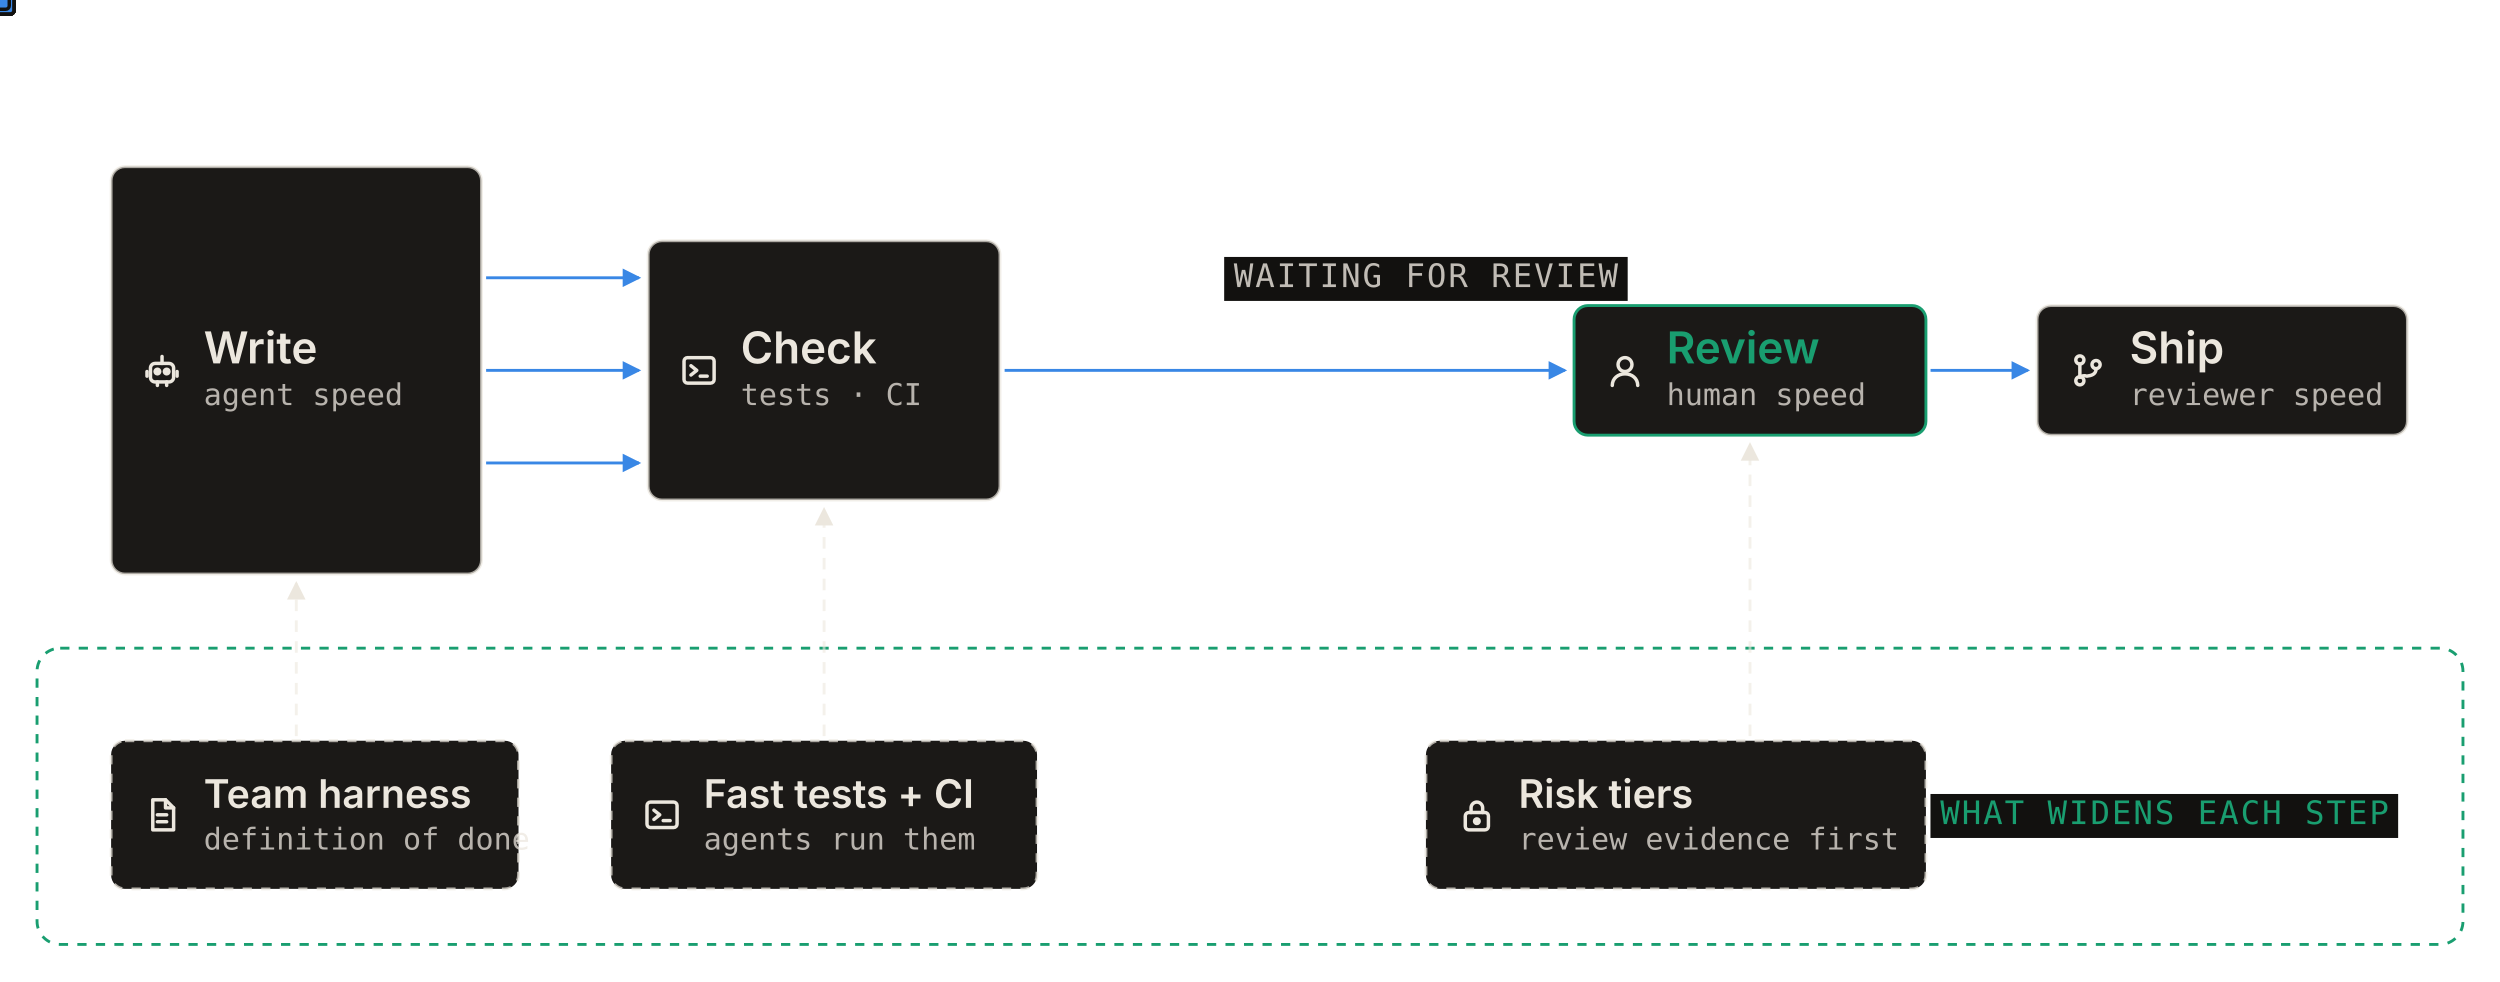
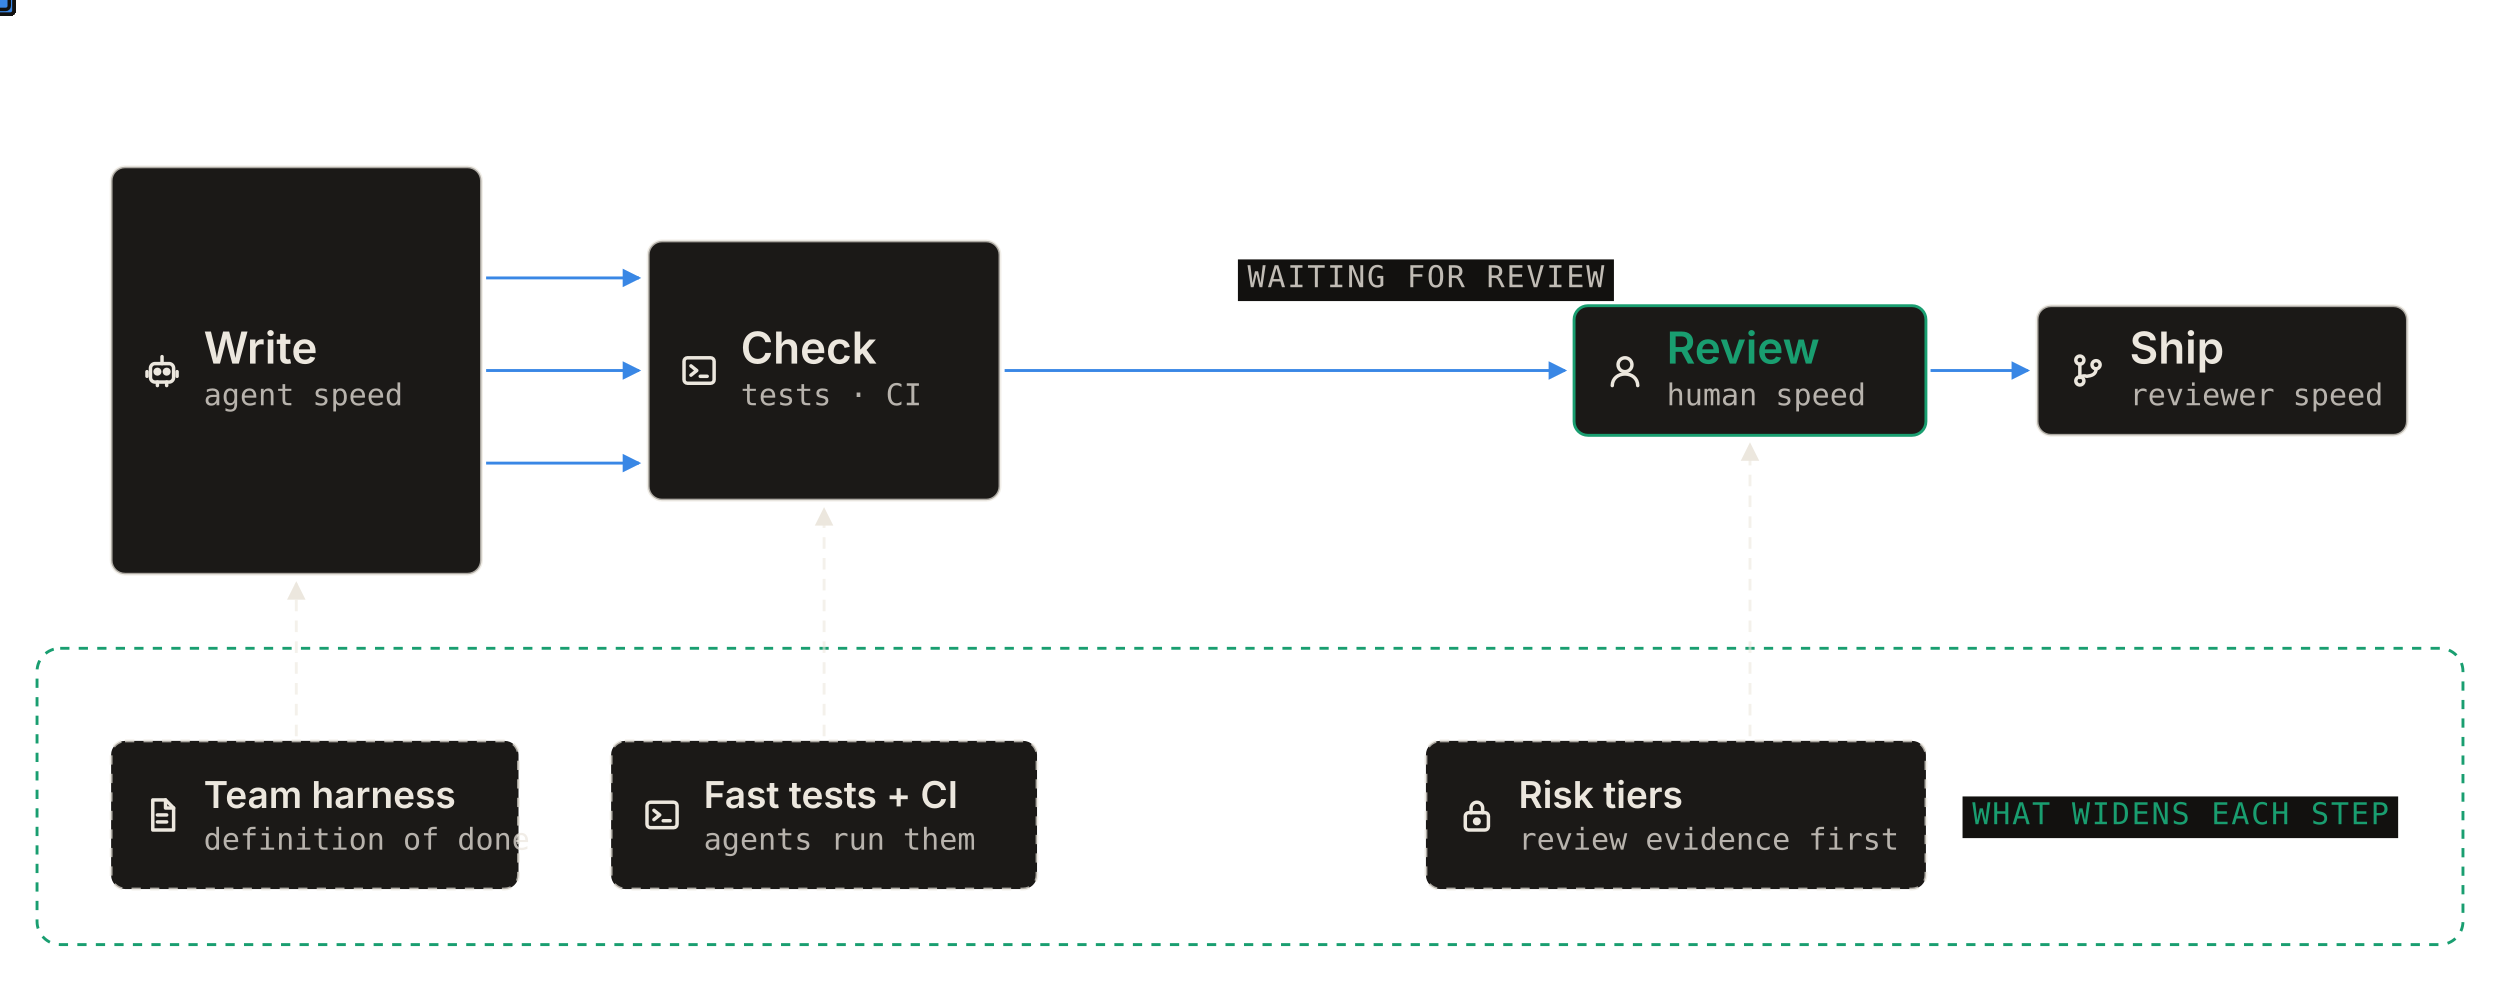
- <svg xmlns="http://www.w3.org/2000/svg" viewBox="0 0 1080 424" width="1080" height="424" color="#ece7de" font-family="ui-sans-serif, system-ui, -apple-system, 'Segoe UI', Inter, Helvetica, Arial, sans-serif" role="img" aria-label="A pipeline from left to right: Write, Check, Review, Ship. The agent writes at agent speed and sends many changes out at once; Check passes them on; they pile up in a queue in front of Review, the narrowest step, which runs at human speed; and only one change at a time reaches Ship, so the team ships at reviewer speed. Underneath, what widens each step: a team harness with a definition of done under Write, fast tests and CI that agents run under Check, and risk tiers that let reviewers read evidence first under Review.">
+ <svg xmlns="http://www.w3.org/2000/svg" viewBox="0 0 1080 424" width="960" height="377" color="#ece7de" font-family="ui-sans-serif, system-ui, -apple-system, 'Segoe UI', Inter, Helvetica, Arial, sans-serif" role="img" aria-label="A pipeline from left to right: Write, Check, Review, Ship. The agent writes at agent speed and sends many changes out at once; Check passes them on; they pile up in a queue in front of Review, the narrowest step, which runs at human speed; and only one change at a time reaches Ship, so the team ships at reviewer speed. Underneath, what widens each step: a team harness with a definition of done under Write, fast tests and CI that agents run under Check, and risk tiers that let reviewers read evidence first under Review.">
  <style>text{user-select:none}</style>
  <g transform="translate(0,0)">
    <defs>
      <marker id="rb-head" markerWidth="8" markerHeight="8" refX="7" refY="4" orient="auto-start-reverse" markerUnits="userSpaceOnUse">
        <path d="M0,0 L8,4 L0,8 z" fill="currentColor" />
      </marker>
      <marker id="rb-head-accent" markerWidth="8" markerHeight="8" refX="7" refY="4" orient="auto-start-reverse" markerUnits="userSpaceOnUse">
        <path d="M0,0 L8,4 L0,8 z" fill="#199e70" />
      </marker>
      <marker id="rb-head-request" markerWidth="8" markerHeight="8" refX="7" refY="4" orient="auto-start-reverse" markerUnits="userSpaceOnUse">
        <path d="M0,0 L8,4 L0,8 z" fill="#3987e5" />
      </marker>
      <marker id="rb-head-response" markerWidth="8" markerHeight="8" refX="7" refY="4" orient="auto-start-reverse" markerUnits="userSpaceOnUse">
        <path d="M0,0 L8,4 L0,8 z" fill="#199e70" />
      </marker>
      <marker id="rb-head-change" markerWidth="8" markerHeight="8" refX="7" refY="4" orient="auto-start-reverse" markerUnits="userSpaceOnUse">
        <path d="M0,0 L8,4 L0,8 z" fill="#d95926" />
      </marker>
    </defs>
    <g data-uipack="node">
      <rect x="48" y="72" width="160" height="176" rx="6" fill="#1b1917" stroke="currentColor" stroke-opacity="0.7" stroke-width="1.25" />
      <path class="uipack__touch-target" d="M 48 72 h 160 v 176 h -160 Z" fill="transparent" stroke="none" aria-hidden="true" />
      <g transform="translate(62, 152)" fill="none" stroke="currentColor" stroke-width="1.5" stroke-linecap="round" stroke-linejoin="round">
        <rect x="3" y="5" width="10" height="8" rx="2" />
        <path d="M8 2v3M6 13v1.5M10 13v1.5M1.5 8.5v2M14.5 8.5v2" />
        <circle cx="6" cy="8.5" r="1" fill="currentColor" />
        <circle cx="10" cy="8.5" r="1" fill="currentColor" />
      </g>
      <text x="88" y="157" text-anchor="start" font-size="19" font-weight="600" fill="currentColor">Write</text>
      <text x="88" y="175" text-anchor="start" font-size="13" font-family="ui-monospace, SFMono-Regular, Menlo, Consolas, monospace" fill="currentColor" fill-opacity="0.75">agent speed</text>
    </g>
    <g>
      <path data-uipack="connector" data-kind="request" d="M210,120 L276,120" fill="none" stroke="#3987e5" stroke-opacity="1" stroke-width="1.25" marker-end="url(#rb-head-request)" />
      <g data-uipack="packet" data-kind="request">
        <g>
          <rect x="-4" y="-4" width="8" height="8" rx="1.5" fill="#3987e5" stroke="#12110f" stroke-width="1.5" />
          <animateTransform attributeName="transform" type="scale" dur="0.9s" begin="0s" repeatCount="indefinite" calcMode="spline" values="0;1.2;1;1;0" keyTimes="0;0.12;0.2;0.8;1" keySplines="0.2 0.9 0.3 1;0.4 0 0.6 1;0 0 1 1;0.6 0 0.9 0.4" />
        </g>
        <animateMotion dur="0.9s" begin="0s" repeatCount="indefinite" path="M214,120 L268,120" calcMode="linear" />
      </g>
    </g>
    <g>
      <path data-uipack="connector" data-kind="request" d="M210,160 L276,160" fill="none" stroke="#3987e5" stroke-opacity="1" stroke-width="1.25" marker-end="url(#rb-head-request)" />
      <g data-uipack="packet" data-kind="request">
        <g>
          <rect x="-4" y="-4" width="8" height="8" rx="1.5" fill="#3987e5" stroke="#12110f" stroke-width="1.5" />
          <animateTransform attributeName="transform" type="scale" dur="0.9s" begin="-0.3s" repeatCount="indefinite" calcMode="spline" values="0;1.2;1;1;0" keyTimes="0;0.12;0.2;0.8;1" keySplines="0.2 0.9 0.3 1;0.4 0 0.6 1;0 0 1 1;0.6 0 0.9 0.4" />
        </g>
        <animateMotion dur="0.9s" begin="-0.3s" repeatCount="indefinite" path="M214,160 L268,160" calcMode="linear" />
      </g>
    </g>
    <g>
      <path data-uipack="connector" data-kind="request" d="M210,200 L276,200" fill="none" stroke="#3987e5" stroke-opacity="1" stroke-width="1.25" marker-end="url(#rb-head-request)" />
      <g data-uipack="packet" data-kind="request">
        <g>
          <rect x="-4" y="-4" width="8" height="8" rx="1.5" fill="#3987e5" stroke="#12110f" stroke-width="1.5" />
          <animateTransform attributeName="transform" type="scale" dur="0.9s" begin="-0.6s" repeatCount="indefinite" calcMode="spline" values="0;1.2;1;1;0" keyTimes="0;0.12;0.2;0.8;1" keySplines="0.2 0.9 0.3 1;0.4 0 0.6 1;0 0 1 1;0.6 0 0.9 0.4" />
        </g>
        <animateMotion dur="0.9s" begin="-0.6s" repeatCount="indefinite" path="M214,200 L268,200" calcMode="linear" />
      </g>
    </g>
    <g data-uipack="node">
      <rect x="280" y="104" width="152" height="112" rx="6" fill="#1b1917" stroke="currentColor" stroke-opacity="0.7" stroke-width="1.25" />
      <path class="uipack__touch-target" d="M 280 104 h 152 v 112 h -152 Z" fill="transparent" stroke="none" aria-hidden="true" />
      <g transform="translate(294, 152)" fill="none" stroke="currentColor" stroke-width="1.5" stroke-linecap="round" stroke-linejoin="round">
        <rect x="1.5" y="2.5" width="13" height="11" rx="1.5" />
        <path d="M4.5 6l2.5 2-2.5 2M8.5 10.5h3" />
      </g>
      <text x="320" y="157" text-anchor="start" font-size="19" font-weight="600" fill="currentColor">Check</text>
      <text x="320" y="175" text-anchor="start" font-size="13" font-family="ui-monospace, SFMono-Regular, Menlo, Consolas, monospace" fill="currentColor" fill-opacity="0.75">tests · CI</text>
    </g>
    <path data-uipack="connector" data-flow="claim" data-kind="request" d="M434,160 L676,160" fill="none" stroke="#3987e5" stroke-opacity="1" stroke-width="1.25" marker-end="url(#rb-head-request)" />
    <g data-uipack="packet" data-flow="claim" data-kind="request">
      <g>
        <rect x="-4" y="-4" width="8" height="8" rx="1.5" fill="#3987e5" stroke="#12110f" stroke-width="1.5" />
        <animateTransform attributeName="transform" type="scale" dur="0.9s" begin="0s" repeatCount="indefinite" calcMode="spline" values="0;1.2;1;1;0" keyTimes="0;0.12;0.2;0.8;1" keySplines="0.2 0.9 0.3 1;0.4 0 0.6 1;0 0 1 1;0.6 0 0.9 0.4" />
      </g>
      <animateMotion dur="0.9s" begin="0s" repeatCount="indefinite" path="M438,160 L564,160" calcMode="linear" />
    </g>
    <g data-uipack="packet" data-flow="claim" data-kind="request">
      <g>
        <rect x="-4" y="-4" width="8" height="8" rx="1.5" fill="#3987e5" stroke="#12110f" stroke-width="1.5" />
        <animateTransform attributeName="transform" type="scale" dur="0.9s" begin="-0.45s" repeatCount="indefinite" calcMode="spline" values="0;1.2;1;1;0" keyTimes="0;0.12;0.2;0.8;1" keySplines="0.2 0.9 0.3 1;0.4 0 0.6 1;0 0 1 1;0.6 0 0.9 0.4" />
      </g>
      <animateMotion dur="0.9s" begin="-0.45s" repeatCount="indefinite" path="M438,160 L564,160" calcMode="linear" />
    </g>
    <g data-uipack="packet" data-flow="claim" data-kind="request">
      <g>
        <rect x="-6" y="-6" width="12" height="12" rx="1.5" fill="#3987e5" stroke="#12110f" stroke-width="1.5" />
        <animateTransform attributeName="transform" type="scale" dur="3s" begin="0s" repeatCount="indefinite" calcMode="spline" values="0;1.2;1;1;0" keyTimes="0;0.056;0.093;0.893;1" keySplines="0.2 0.9 0.3 1;0.4 0 0.6 1;0 0 1 1;0.6 0 0.9 0.4" />
      </g>
      <animateMotion dur="3s" begin="0s" repeatCount="indefinite" path="M584,144 L584,144" calcMode="linear" />
    </g>
    <g data-uipack="packet" data-flow="claim" data-kind="request">
      <g>
        <rect x="-6" y="-6" width="12" height="12" rx="1.5" fill="#3987e5" stroke="#12110f" stroke-width="1.5" />
        <animateTransform attributeName="transform" type="scale" dur="3s" begin="0s" repeatCount="indefinite" calcMode="spline" values="0;1.2;1;1;0" keyTimes="0;0.056;0.093;0.893;1" keySplines="0.2 0.9 0.3 1;0.4 0 0.6 1;0 0 1 1;0.6 0 0.9 0.4" />
      </g>
      <animateMotion dur="3s" begin="0s" repeatCount="indefinite" path="M584,160 L584,160" calcMode="linear" />
    </g>
    <g data-uipack="packet" data-flow="claim" data-kind="request">
      <g>
        <rect x="-6" y="-6" width="12" height="12" rx="1.5" fill="#3987e5" stroke="#12110f" stroke-width="1.5" />
        <animateTransform attributeName="transform" type="scale" dur="3s" begin="0s" repeatCount="indefinite" calcMode="spline" values="0;1.2;1;1;0" keyTimes="0;0.056;0.093;0.893;1" keySplines="0.2 0.9 0.3 1;0.4 0 0.6 1;0 0 1 1;0.6 0 0.9 0.4" />
      </g>
      <animateMotion dur="3s" begin="0s" repeatCount="indefinite" path="M584,176 L584,176" calcMode="linear" />
    </g>
    <g data-uipack="packet" data-flow="claim" data-kind="request">
      <g>
        <rect x="-6" y="-6" width="12" height="12" rx="1.5" fill="#3987e5" stroke="#12110f" stroke-width="1.5" />
        <animateTransform attributeName="transform" type="scale" dur="3s" begin="0s" repeatCount="indefinite" calcMode="spline" values="0;1.2;1;1;0" keyTimes="0;0.056;0.093;0.893;1" keySplines="0.2 0.9 0.3 1;0.4 0 0.6 1;0 0 1 1;0.6 0 0.9 0.4" />
      </g>
      <animateMotion dur="3s" begin="0s" repeatCount="indefinite" path="M600,144 L600,144" calcMode="linear" />
    </g>
    <g data-uipack="packet" data-flow="claim" data-kind="request">
      <g>
        <rect x="-6" y="-6" width="12" height="12" rx="1.5" fill="#3987e5" stroke="#12110f" stroke-width="1.5" />
        <animateTransform attributeName="transform" type="scale" dur="3s" begin="0s" repeatCount="indefinite" calcMode="spline" values="0;1.2;1;1;0" keyTimes="0;0.056;0.093;0.893;1" keySplines="0.2 0.9 0.3 1;0.4 0 0.6 1;0 0 1 1;0.6 0 0.9 0.4" />
      </g>
      <animateMotion dur="3s" begin="0s" repeatCount="indefinite" path="M600,160 L600,160" calcMode="linear" />
    </g>
    <g data-uipack="packet" data-flow="claim" data-kind="request">
      <g>
        <rect x="-6" y="-6" width="12" height="12" rx="1.5" fill="#3987e5" stroke="#12110f" stroke-width="1.5" />
        <animateTransform attributeName="transform" type="scale" dur="3s" begin="0s" repeatCount="indefinite" calcMode="spline" values="0;1.2;1;1;0" keyTimes="0;0.056;0.093;0.893;1" keySplines="0.2 0.9 0.3 1;0.4 0 0.6 1;0 0 1 1;0.6 0 0.9 0.4" />
      </g>
      <animateMotion dur="3s" begin="0s" repeatCount="indefinite" path="M600,176 L600,176" calcMode="linear" />
    </g>
    <g data-uipack="packet" data-flow="claim" data-kind="request">
      <g>
        <rect x="-6" y="-6" width="12" height="12" rx="1.5" fill="#3987e5" stroke="#12110f" stroke-width="1.5" />
        <animateTransform attributeName="transform" type="scale" dur="3s" begin="0s" repeatCount="indefinite" calcMode="spline" values="0;1.2;1;1;0" keyTimes="0;0.056;0.093;0.893;1" keySplines="0.2 0.9 0.3 1;0.4 0 0.6 1;0 0 1 1;0.6 0 0.9 0.4" />
      </g>
      <animateMotion dur="3s" begin="0s" repeatCount="indefinite" path="M616,144 L616,144" calcMode="linear" />
    </g>
    <g data-uipack="packet" data-flow="claim" data-kind="request">
      <g>
        <rect x="-6" y="-6" width="12" height="12" rx="1.5" fill="#3987e5" stroke="#12110f" stroke-width="1.5" />
        <animateTransform attributeName="transform" type="scale" dur="3s" begin="0s" repeatCount="indefinite" calcMode="spline" values="0;1.2;1;1;0" keyTimes="0;0.056;0.093;0.893;1" keySplines="0.2 0.9 0.3 1;0.4 0 0.6 1;0 0 1 1;0.6 0 0.9 0.4" />
      </g>
      <animateMotion dur="3s" begin="0s" repeatCount="indefinite" path="M616,160 L616,160" calcMode="linear" />
    </g>
    <g data-uipack="packet" data-flow="claim" data-kind="request">
      <g>
        <rect x="-6" y="-6" width="12" height="12" rx="1.5" fill="#3987e5" stroke="#12110f" stroke-width="1.5" />
        <animateTransform attributeName="transform" type="scale" dur="3s" begin="0s" repeatCount="indefinite" calcMode="spline" values="0;1.2;1;1;0" keyTimes="0;0.056;0.093;0.893;1" keySplines="0.2 0.9 0.3 1;0.4 0 0.6 1;0 0 1 1;0.6 0 0.9 0.4" />
      </g>
      <animateMotion dur="3s" begin="0s" repeatCount="indefinite" path="M616,176 L616,176" calcMode="linear" />
    </g>
    <g data-uipack="packet" data-flow="claim" data-kind="request">
      <g>
        <rect x="-6" y="-6" width="12" height="12" rx="1.5" fill="#3987e5" stroke="#12110f" stroke-width="1.5" />
        <animateTransform attributeName="transform" type="scale" dur="3s" begin="0s" repeatCount="indefinite" calcMode="spline" values="0;1.2;1;1;0" keyTimes="0;0.056;0.093;0.893;1" keySplines="0.2 0.9 0.3 1;0.4 0 0.6 1;0 0 1 1;0.6 0 0.9 0.4" />
      </g>
      <animateMotion dur="3s" begin="0s" repeatCount="indefinite" path="M632,144 L632,144" calcMode="linear" />
    </g>
    <g data-uipack="packet" data-flow="claim" data-kind="request">
      <g>
        <rect x="-6" y="-6" width="12" height="12" rx="1.5" fill="#3987e5" stroke="#12110f" stroke-width="1.5" />
        <animateTransform attributeName="transform" type="scale" dur="3s" begin="0s" repeatCount="indefinite" calcMode="spline" values="0;1.2;1;1;0" keyTimes="0;0.056;0.093;0.893;1" keySplines="0.2 0.9 0.3 1;0.4 0 0.6 1;0 0 1 1;0.6 0 0.9 0.4" />
      </g>
      <animateMotion dur="3s" begin="0s" repeatCount="indefinite" path="M632,160 L632,160" calcMode="linear" />
    </g>
    <g data-uipack="packet" data-flow="claim" data-kind="request">
      <g>
        <rect x="-6" y="-6" width="12" height="12" rx="1.5" fill="#3987e5" stroke="#12110f" stroke-width="1.5" />
        <animateTransform attributeName="transform" type="scale" dur="3s" begin="0s" repeatCount="indefinite" calcMode="spline" values="0;1.2;1;1;0" keyTimes="0;0.056;0.093;0.893;1" keySplines="0.2 0.9 0.3 1;0.4 0 0.6 1;0 0 1 1;0.6 0 0.9 0.4" />
      </g>
      <animateMotion dur="3s" begin="0s" repeatCount="indefinite" path="M632,176 L632,176" calcMode="linear" />
    </g>
    <g data-uipack="packet" data-flow="claim" data-kind="request">
      <g>
        <rect x="-6" y="-6" width="12" height="12" rx="1.5" fill="#3987e5" stroke="#12110f" stroke-width="1.5" />
        <animateTransform attributeName="transform" type="scale" dur="3s" begin="0s" repeatCount="indefinite" calcMode="spline" values="0;1.2;1;1;0" keyTimes="0;0.056;0.093;0.893;1" keySplines="0.2 0.9 0.3 1;0.4 0 0.6 1;0 0 1 1;0.6 0 0.9 0.4" />
      </g>
      <animateMotion dur="3s" begin="0s" repeatCount="indefinite" path="M648,144 L648,144" calcMode="linear" />
    </g>
    <g data-uipack="packet" data-flow="claim" data-kind="request">
      <g>
        <rect x="-6" y="-6" width="12" height="12" rx="1.5" fill="#3987e5" stroke="#12110f" stroke-width="1.5" />
        <animateTransform attributeName="transform" type="scale" dur="3s" begin="0s" repeatCount="indefinite" calcMode="spline" values="0;1.2;1;1;0" keyTimes="0;0.056;0.093;0.893;1" keySplines="0.2 0.9 0.3 1;0.4 0 0.6 1;0 0 1 1;0.6 0 0.9 0.4" />
      </g>
      <animateMotion dur="3s" begin="0s" repeatCount="indefinite" path="M648,160 L648,160" calcMode="linear" />
    </g>
    <g data-uipack="packet" data-flow="claim" data-kind="request">
      <g>
        <rect x="-6" y="-6" width="12" height="12" rx="1.5" fill="#3987e5" stroke="#12110f" stroke-width="1.5" />
        <animateTransform attributeName="transform" type="scale" dur="3s" begin="0s" repeatCount="indefinite" calcMode="spline" values="0;1.2;1;1;0" keyTimes="0;0.056;0.093;0.893;1" keySplines="0.2 0.9 0.3 1;0.4 0 0.6 1;0 0 1 1;0.6 0 0.9 0.4" />
      </g>
      <animateMotion dur="3s" begin="0s" repeatCount="indefinite" path="M648,176 L648,176" calcMode="linear" />
    </g>
    <g data-uipack="label">
-       <rect x="528.84" y="111" width="174.32" height="19" fill="#12110f" />
-       <text x="616" y="124" text-anchor="middle" font-size="14" font-family="ui-monospace, SFMono-Regular, Menlo, Consolas, monospace" letter-spacing=".06em" fill="currentColor" fill-opacity="0.8">WAITING FOR REVIEW</text>
+       <rect x="534.78" y="112" width="162.44" height="18" fill="#12110f" />
+       <text x="616" y="124" text-anchor="middle" font-size="13" font-family="ui-monospace, SFMono-Regular, Menlo, Consolas, monospace" letter-spacing=".06em" fill="currentColor" fill-opacity="0.8">WAITING FOR REVIEW</text>
    </g>
    <g data-uipack="node" data-flow="claim">
      <rect x="680" y="132" width="152" height="56" rx="6" fill="#1b1917" stroke="#199e70" stroke-opacity="1" stroke-width="1.25" />
      <path class="uipack__touch-target" d="M 680 132 h 152 v 56 h -152 Z" fill="transparent" stroke="none" aria-hidden="true" />
      <g transform="translate(694, 152)" fill="none" stroke="currentColor" stroke-width="1.5" stroke-linecap="round" stroke-linejoin="round">
        <circle cx="8" cy="5.5" r="3" />
        <path d="M2.5 14.5c0-3 2.5-5 5.5-5s5.5 2 5.5 5" />
      </g>
      <text x="720" y="157" text-anchor="start" font-size="19" font-weight="600" fill="#199e70">Review</text>
      <text x="720" y="175" text-anchor="start" font-size="13" font-family="ui-monospace, SFMono-Regular, Menlo, Consolas, monospace" fill="currentColor" fill-opacity="0.75">human speed</text>
    </g>
    <path data-uipack="connector" data-flow="claim" data-kind="request" d="M834,160 L876,160" fill="none" stroke="#3987e5" stroke-opacity="1" stroke-width="1.25" marker-end="url(#rb-head-request)" />
    <g data-uipack="packet" data-flow="claim" data-kind="request">
      <g>
        <rect x="-4" y="-4" width="8" height="8" rx="1.5" fill="#3987e5" stroke="#12110f" stroke-width="1.5" />
        <animateTransform attributeName="transform" type="scale" dur="3.2s" begin="0s" repeatCount="indefinite" calcMode="spline" values="0;1.2;1;1;0" keyTimes="0;0.053;0.088;0.9;1" keySplines="0.2 0.9 0.3 1;0.4 0 0.6 1;0 0 1 1;0.6 0 0.9 0.4" />
      </g>
      <animateMotion dur="3.2s" begin="0s" repeatCount="indefinite" path="M838,160 L868,160" calcMode="linear" />
    </g>
    <g data-uipack="node" data-flow="claim">
      <rect x="880" y="132" width="160" height="56" rx="6" fill="#1b1917" stroke="currentColor" stroke-opacity="0.7" stroke-width="1.25" />
      <path class="uipack__touch-target" d="M 880 132 h 160 v 56 h -160 Z" fill="transparent" stroke="none" aria-hidden="true" />
      <g transform="translate(894, 152)" fill="none" stroke="currentColor" stroke-width="1.5" stroke-linecap="round" stroke-linejoin="round">
        <circle cx="4.5" cy="3.5" r="1.75" />
        <circle cx="4.5" cy="12.5" r="1.75" />
        <circle cx="11.5" cy="5.5" r="1.75" />
        <path d="M4.5 5.25v5.5M11.5 7.25c0 2.5-2 3-4 3.25a3 3 0 0 0-3 .5" />
      </g>
      <text x="920" y="157" text-anchor="start" font-size="19" font-weight="600" fill="currentColor">Ship</text>
      <text x="920" y="175" text-anchor="start" font-size="13" font-family="ui-monospace, SFMono-Regular, Menlo, Consolas, monospace" fill="currentColor" fill-opacity="0.75">reviewer speed</text>
    </g>
    <g data-uipack="group">
      <g class="uipack__group-frame">
        <rect x="16" y="280" width="1048" height="128" rx="10" fill="none" stroke="#199e70" stroke-opacity="1" stroke-width="1.25" stroke-dasharray="4 4" />
      </g>
      <g data-uipack="label">
-         <rect x="833.96" y="343" width="202.04" height="19" fill="#12110f" />
-         <text x="1032" y="356" text-anchor="end" font-size="14" font-family="ui-monospace, SFMono-Regular, Menlo, Consolas, monospace" letter-spacing=".06em" fill="#199e70" fill-opacity="1">WHAT WIDENS EACH STEP</text>
+         <rect x="847.82" y="344" width="188.18" height="18" fill="#12110f" />
+         <text x="1032" y="356" text-anchor="end" font-size="13" font-family="ui-monospace, SFMono-Regular, Menlo, Consolas, monospace" letter-spacing=".06em" fill="#199e70" fill-opacity="1">WHAT WIDENS EACH STEP</text>
      </g>
      <g data-uipack="node">
        <rect x="48" y="320" width="176" height="64" rx="6" fill="#1b1917" stroke="currentColor" stroke-opacity="0.7" stroke-width="1.25" stroke-dasharray="4 4" />
        <path class="uipack__touch-target" d="M 48 320 h 176 v 64 h -176 Z" fill="transparent" stroke="none" aria-hidden="true" />
        <g transform="translate(62, 344)" fill="none" stroke="currentColor" stroke-width="1.5" stroke-linecap="round" stroke-linejoin="round">
          <path d="M4 1.5h5.5L13 5v9.5H4z" />
          <path d="M9.5 1.5V5H13M6 8h4M6 11h4" />
        </g>
-         <text x="88" y="349" text-anchor="start" font-size="17" font-weight="600" fill="currentColor">Team harness</text>
+         <text x="88" y="349" text-anchor="start" font-size="16" font-weight="600" fill="currentColor">Team harness</text>
        <text x="88" y="367" text-anchor="start" font-size="13" font-family="ui-monospace, SFMono-Regular, Menlo, Consolas, monospace" fill="currentColor" fill-opacity="0.75">definition of done</text>
      </g>
      <path data-uipack="connector" d="M128,318 L128,252" fill="none" stroke="currentColor" stroke-opacity="0.6" stroke-width="1.25" stroke-dasharray="5 4" marker-end="url(#rb-head)" />
      <g data-uipack="node">
        <rect x="264" y="320" width="184" height="64" rx="6" fill="#1b1917" stroke="currentColor" stroke-opacity="0.7" stroke-width="1.25" stroke-dasharray="4 4" />
        <path class="uipack__touch-target" d="M 264 320 h 184 v 64 h -184 Z" fill="transparent" stroke="none" aria-hidden="true" />
        <g transform="translate(278, 344)" fill="none" stroke="currentColor" stroke-width="1.5" stroke-linecap="round" stroke-linejoin="round">
          <rect x="1.5" y="2.5" width="13" height="11" rx="1.5" />
          <path d="M4.5 6l2.5 2-2.5 2M8.5 10.5h3" />
        </g>
-         <text x="304" y="349" text-anchor="start" font-size="17" font-weight="600" fill="currentColor">Fast tests + CI</text>
+         <text x="304" y="349" text-anchor="start" font-size="16" font-weight="600" fill="currentColor">Fast tests + CI</text>
        <text x="304" y="367" text-anchor="start" font-size="13" font-family="ui-monospace, SFMono-Regular, Menlo, Consolas, monospace" fill="currentColor" fill-opacity="0.75">agents run them</text>
      </g>
      <path data-uipack="connector" d="M356,318 L356,220" fill="none" stroke="currentColor" stroke-opacity="0.6" stroke-width="1.25" stroke-dasharray="5 4" marker-end="url(#rb-head)" />
      <g data-uipack="node">
        <rect x="616" y="320" width="216" height="64" rx="6" fill="#1b1917" stroke="currentColor" stroke-opacity="0.7" stroke-width="1.25" stroke-dasharray="4 4" />
        <path class="uipack__touch-target" d="M 616 320 h 216 v 64 h -216 Z" fill="transparent" stroke="none" aria-hidden="true" />
        <g transform="translate(630, 344)" fill="none" stroke="currentColor" stroke-width="1.5" stroke-linecap="round" stroke-linejoin="round">
          <rect x="3" y="7" width="10" height="7.5" rx="1.5" />
          <path d="M5.5 7V5a2.5 2.5 0 0 1 5 0v2" />
          <circle cx="8" cy="10.75" r="1" fill="currentColor" />
        </g>
-         <text x="656" y="349" text-anchor="start" font-size="17" font-weight="600" fill="currentColor">Risk tiers</text>
+         <text x="656" y="349" text-anchor="start" font-size="16" font-weight="600" fill="currentColor">Risk tiers</text>
        <text x="656" y="367" text-anchor="start" font-size="13" font-family="ui-monospace, SFMono-Regular, Menlo, Consolas, monospace" fill="currentColor" fill-opacity="0.75">review evidence first</text>
      </g>
      <path data-uipack="connector" d="M756,318 L756,192" fill="none" stroke="currentColor" stroke-opacity="0.6" stroke-width="1.25" stroke-dasharray="5 4" marker-end="url(#rb-head)" />
    </g>
  </g>
</svg>
